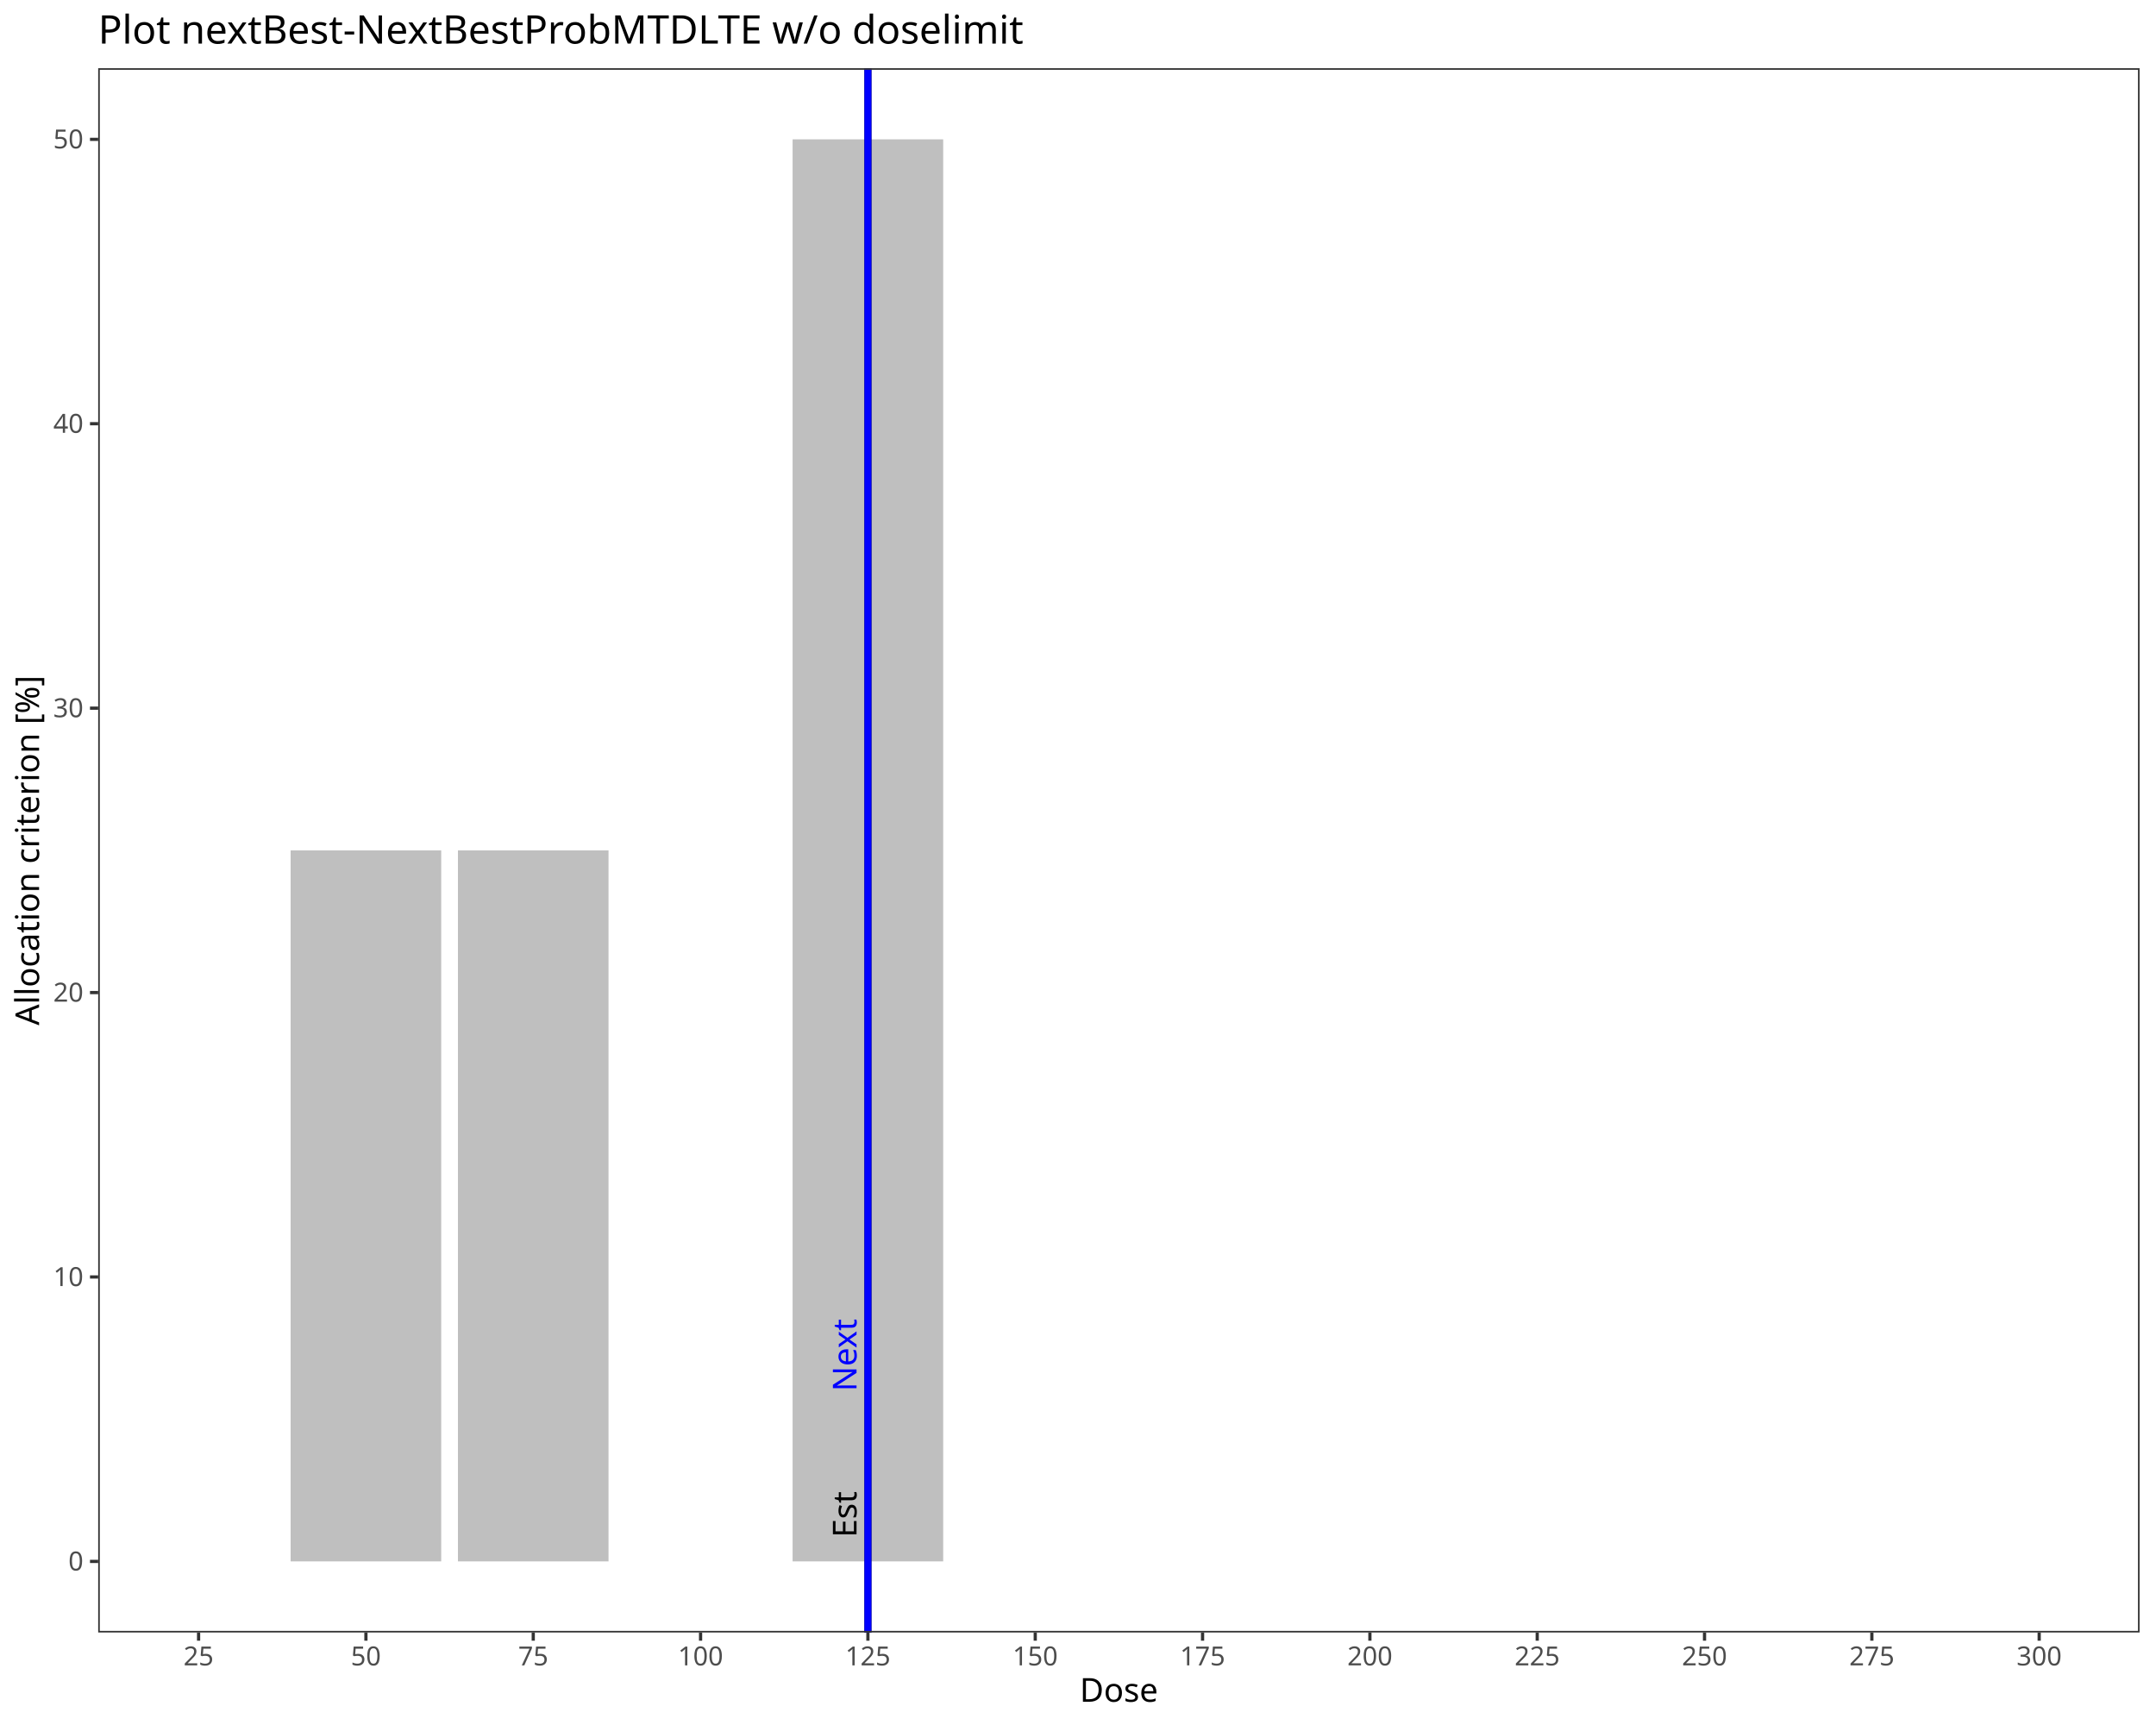
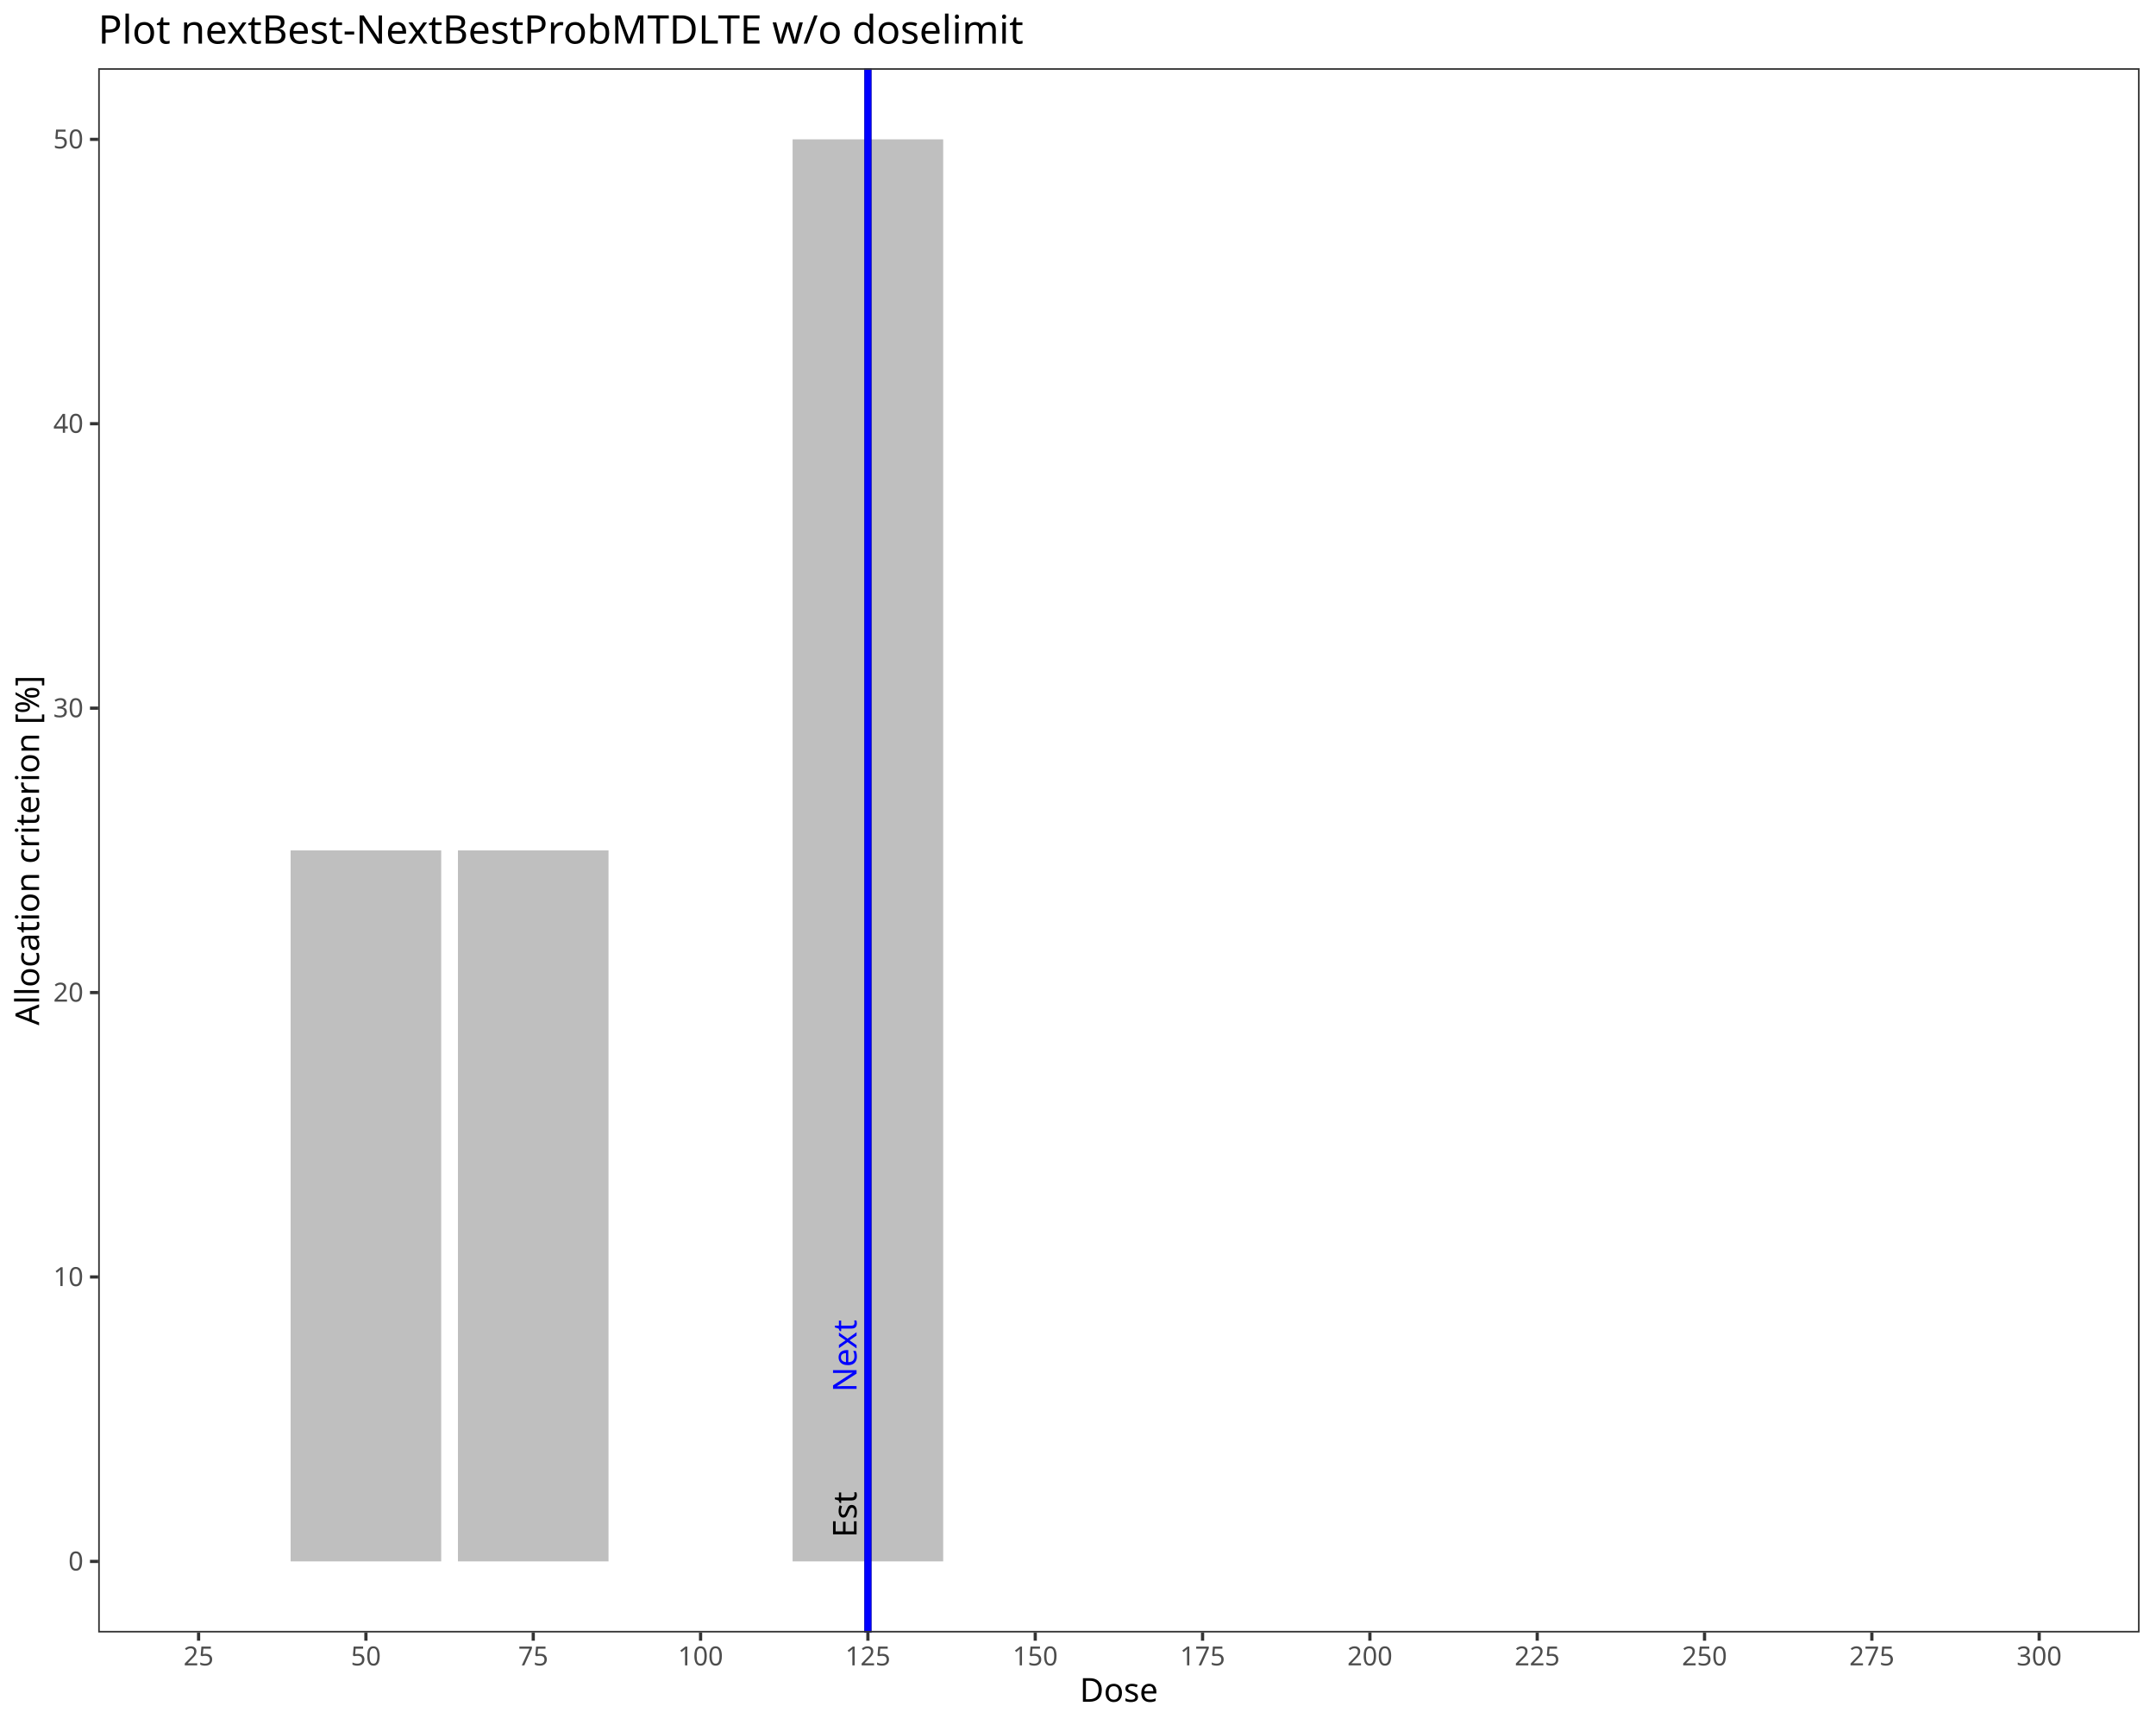
<svg xmlns="http://www.w3.org/2000/svg" class="svglite" data-engine-version="2.0" width="720.00pt" height="576.00pt" viewBox="0 0 720.00 576.00">
  <defs>
    <style type="text/css">
    .svglite line, .svglite polyline, .svglite polygon, .svglite path, .svglite rect, .svglite circle {
      fill: none;
      stroke: #000000;
      stroke-linecap: round;
      stroke-linejoin: round;
      stroke-miterlimit: 10.00;
    }
  </style>
  </defs>
  <rect width="100%" height="100%" style="stroke: none; fill: #FFFFFF;" />
  <defs>
    <clipPath id="cpMC4wMHw3MjAuMDB8MC4wMHw1NzYuMDA=">
      <rect x="0.00" y="0.00" width="720.00" height="576.00" />
    </clipPath>
  </defs>
  <g clip-path="url(#cpMC4wMHw3MjAuMDB8MC4wMHw1NzYuMDA=)">
    <rect x="0.00" y="0.00" width="720.00" height="576.00" style="stroke-width: 1.07; stroke: #FFFFFF; fill: #FFFFFF;" />
  </g>
  <defs>
    <clipPath id="cpMzIuNzl8NzE0LjUyfDIyLjc4fDU0NS4xMQ==">
      <rect x="32.79" y="22.78" width="681.73" height="522.33" />
    </clipPath>
  </defs>
  <g clip-path="url(#cpMzIuNzl8NzE0LjUyfDIyLjc4fDU0NS4xMQ==)">
    <rect x="32.79" y="22.78" width="681.73" height="522.33" style="stroke-width: 1.07; stroke: none; fill: #FFFFFF;" />
    <rect x="41.18" y="521.37" width="50.29" height="0.00" style="stroke-width: 1.07; stroke: none; stroke-linecap: butt; stroke-linejoin: miter; fill: #BFBFBF;" />
    <rect x="97.05" y="283.95" width="50.29" height="237.42" style="stroke-width: 1.07; stroke: none; stroke-linecap: butt; stroke-linejoin: miter; fill: #BFBFBF;" />
    <rect x="152.93" y="283.95" width="50.29" height="237.42" style="stroke-width: 1.07; stroke: none; stroke-linecap: butt; stroke-linejoin: miter; fill: #BFBFBF;" />
    <rect x="208.81" y="521.37" width="50.29" height="0.00" style="stroke-width: 1.07; stroke: none; stroke-linecap: butt; stroke-linejoin: miter; fill: #BFBFBF;" />
    <rect x="264.69" y="46.53" width="50.29" height="474.84" style="stroke-width: 1.07; stroke: none; stroke-linecap: butt; stroke-linejoin: miter; fill: #BFBFBF;" />
    <rect x="320.57" y="521.37" width="50.29" height="0.00" style="stroke-width: 1.07; stroke: none; stroke-linecap: butt; stroke-linejoin: miter; fill: #BFBFBF;" />
    <rect x="376.45" y="521.37" width="50.29" height="0.00" style="stroke-width: 1.07; stroke: none; stroke-linecap: butt; stroke-linejoin: miter; fill: #BFBFBF;" />
    <rect x="432.33" y="521.37" width="50.29" height="0.00" style="stroke-width: 1.07; stroke: none; stroke-linecap: butt; stroke-linejoin: miter; fill: #BFBFBF;" />
    <rect x="488.21" y="521.37" width="50.29" height="0.00" style="stroke-width: 1.07; stroke: none; stroke-linecap: butt; stroke-linejoin: miter; fill: #BFBFBF;" />
    <rect x="544.09" y="521.37" width="50.29" height="0.00" style="stroke-width: 1.07; stroke: none; stroke-linecap: butt; stroke-linejoin: miter; fill: #BFBFBF;" />
    <rect x="599.97" y="521.37" width="50.29" height="0.00" style="stroke-width: 1.07; stroke: none; stroke-linecap: butt; stroke-linejoin: miter; fill: #BFBFBF;" />
    <rect x="655.85" y="521.37" width="50.29" height="0.00" style="stroke-width: 1.07; stroke: none; stroke-linecap: butt; stroke-linejoin: miter; fill: #BFBFBF;" />
    <line x1="289.84" y1="545.11" x2="289.84" y2="22.78" style="stroke-width: 2.35; stroke-linecap: butt;" />
-     <text transform="translate(286.04,513.39) rotate(-90)" style="font-size: 11.04px; font-family: sans;" textLength="15.96px" lengthAdjust="spacingAndGlyphs">Est</text>
+     <text transform="translate(286.05,513.42) rotate(-90)" style="font-size: 11.00px; font-family: sans;" textLength="15.90px" lengthAdjust="spacingAndGlyphs">Est</text>
    <line x1="289.84" y1="545.11" x2="289.84" y2="22.78" style="stroke-width: 2.35; stroke: #0000FF; stroke-linecap: butt;" />
-     <text transform="translate(286.04,464.60) rotate(-90)" style="font-size: 11.04px; fill: #0000FF; font-family: sans;" textLength="22.71px" lengthAdjust="spacingAndGlyphs">Next</text>
+     <text transform="translate(286.05,464.81) rotate(-90)" style="font-size: 11.00px; fill: #0000FF; font-family: sans;" textLength="22.62px" lengthAdjust="spacingAndGlyphs">Next</text>
    <rect x="32.79" y="22.78" width="681.73" height="522.33" style="stroke-width: 1.07; stroke: #333333;" />
  </g>
  <g clip-path="url(#cpMC4wMHw3MjAuMDB8MC4wMHw1NzYuMDA=)">
    <text x="27.86" y="524.40" text-anchor="end" style="font-size: 8.80px; fill: #4D4D4D; font-family: sans;" textLength="4.89px" lengthAdjust="spacingAndGlyphs">0</text>
    <text x="27.86" y="429.43" text-anchor="end" style="font-size: 8.80px; fill: #4D4D4D; font-family: sans;" textLength="9.79px" lengthAdjust="spacingAndGlyphs">10</text>
    <text x="27.86" y="334.46" text-anchor="end" style="font-size: 8.80px; fill: #4D4D4D; font-family: sans;" textLength="9.79px" lengthAdjust="spacingAndGlyphs">20</text>
    <text x="27.86" y="239.49" text-anchor="end" style="font-size: 8.80px; fill: #4D4D4D; font-family: sans;" textLength="9.79px" lengthAdjust="spacingAndGlyphs">30</text>
    <text x="27.86" y="144.52" text-anchor="end" style="font-size: 8.80px; fill: #4D4D4D; font-family: sans;" textLength="9.79px" lengthAdjust="spacingAndGlyphs">40</text>
    <text x="27.86" y="49.55" text-anchor="end" style="font-size: 8.80px; fill: #4D4D4D; font-family: sans;" textLength="9.79px" lengthAdjust="spacingAndGlyphs">50</text>
    <polyline points="30.05,521.37 32.79,521.37 " style="stroke-width: 1.07; stroke: #333333; stroke-linecap: butt;" />
    <polyline points="30.05,426.40 32.79,426.40 " style="stroke-width: 1.07; stroke: #333333; stroke-linecap: butt;" />
    <polyline points="30.05,331.43 32.79,331.43 " style="stroke-width: 1.07; stroke: #333333; stroke-linecap: butt;" />
    <polyline points="30.05,236.46 32.79,236.46 " style="stroke-width: 1.07; stroke: #333333; stroke-linecap: butt;" />
    <polyline points="30.05,141.49 32.79,141.49 " style="stroke-width: 1.07; stroke: #333333; stroke-linecap: butt;" />
    <polyline points="30.05,46.53 32.79,46.53 " style="stroke-width: 1.07; stroke: #333333; stroke-linecap: butt;" />
    <polyline points="66.32,547.85 66.32,545.11 " style="stroke-width: 1.07; stroke: #333333; stroke-linecap: butt;" />
    <polyline points="122.20,547.85 122.20,545.11 " style="stroke-width: 1.07; stroke: #333333; stroke-linecap: butt;" />
    <polyline points="178.08,547.85 178.08,545.11 " style="stroke-width: 1.07; stroke: #333333; stroke-linecap: butt;" />
    <polyline points="233.96,547.85 233.96,545.11 " style="stroke-width: 1.07; stroke: #333333; stroke-linecap: butt;" />
    <polyline points="289.84,547.85 289.84,545.11 " style="stroke-width: 1.07; stroke: #333333; stroke-linecap: butt;" />
    <polyline points="345.72,547.85 345.72,545.11 " style="stroke-width: 1.07; stroke: #333333; stroke-linecap: butt;" />
    <polyline points="401.60,547.85 401.60,545.11 " style="stroke-width: 1.07; stroke: #333333; stroke-linecap: butt;" />
    <polyline points="457.48,547.85 457.48,545.11 " style="stroke-width: 1.07; stroke: #333333; stroke-linecap: butt;" />
    <polyline points="513.36,547.85 513.36,545.11 " style="stroke-width: 1.07; stroke: #333333; stroke-linecap: butt;" />
    <polyline points="569.23,547.85 569.23,545.11 " style="stroke-width: 1.07; stroke: #333333; stroke-linecap: butt;" />
    <polyline points="625.11,547.85 625.11,545.11 " style="stroke-width: 1.07; stroke: #333333; stroke-linecap: butt;" />
    <polyline points="680.99,547.85 680.99,545.11 " style="stroke-width: 1.07; stroke: #333333; stroke-linecap: butt;" />
    <text x="66.32" y="556.10" text-anchor="middle" style="font-size: 8.80px; fill: #4D4D4D; font-family: sans;" textLength="9.79px" lengthAdjust="spacingAndGlyphs">25</text>
    <text x="680.99" y="556.10" text-anchor="middle" style="font-size: 8.80px; fill: #4D4D4D; font-family: sans;" textLength="14.68px" lengthAdjust="spacingAndGlyphs">300</text>
    <text x="345.72" y="556.10" text-anchor="middle" style="font-size: 8.80px; fill: #4D4D4D; font-family: sans;" textLength="14.68px" lengthAdjust="spacingAndGlyphs">150</text>
    <text x="178.08" y="556.10" text-anchor="middle" style="font-size: 8.80px; fill: #4D4D4D; font-family: sans;" textLength="9.79px" lengthAdjust="spacingAndGlyphs">75</text>
    <text x="122.20" y="556.10" text-anchor="middle" style="font-size: 8.80px; fill: #4D4D4D; font-family: sans;" textLength="9.79px" lengthAdjust="spacingAndGlyphs">50</text>
    <text x="233.96" y="556.10" text-anchor="middle" style="font-size: 8.80px; fill: #4D4D4D; font-family: sans;" textLength="14.68px" lengthAdjust="spacingAndGlyphs">100</text>
    <text x="289.84" y="556.10" text-anchor="middle" style="font-size: 8.80px; fill: #4D4D4D; font-family: sans;" textLength="14.68px" lengthAdjust="spacingAndGlyphs">125</text>
    <text x="513.36" y="556.10" text-anchor="middle" style="font-size: 8.80px; fill: #4D4D4D; font-family: sans;" textLength="14.68px" lengthAdjust="spacingAndGlyphs">225</text>
    <text x="401.60" y="556.10" text-anchor="middle" style="font-size: 8.80px; fill: #4D4D4D; font-family: sans;" textLength="14.68px" lengthAdjust="spacingAndGlyphs">175</text>
    <text x="457.48" y="556.10" text-anchor="middle" style="font-size: 8.80px; fill: #4D4D4D; font-family: sans;" textLength="14.68px" lengthAdjust="spacingAndGlyphs">200</text>
    <text x="569.23" y="556.10" text-anchor="middle" style="font-size: 8.80px; fill: #4D4D4D; font-family: sans;" textLength="14.68px" lengthAdjust="spacingAndGlyphs">250</text>
    <text x="625.11" y="556.10" text-anchor="middle" style="font-size: 8.80px; fill: #4D4D4D; font-family: sans;" textLength="14.68px" lengthAdjust="spacingAndGlyphs">275</text>
    <text x="373.66" y="568.24" text-anchor="middle" style="font-size: 11.00px; font-family: sans;" textLength="25.69px" lengthAdjust="spacingAndGlyphs">Dose</text>
    <text transform="translate(13.05,283.95) rotate(-90)" text-anchor="middle" style="font-size: 11.00px; font-family: sans;" textLength="108.83px" lengthAdjust="spacingAndGlyphs">Allocation criterion [%]</text>
    <text x="32.79" y="14.56" style="font-size: 13.20px; font-family: sans;" textLength="296.42px" lengthAdjust="spacingAndGlyphs">Plot nextBest-NextBestProbMTDLTE w/o doselimit</text>
  </g>
</svg>
